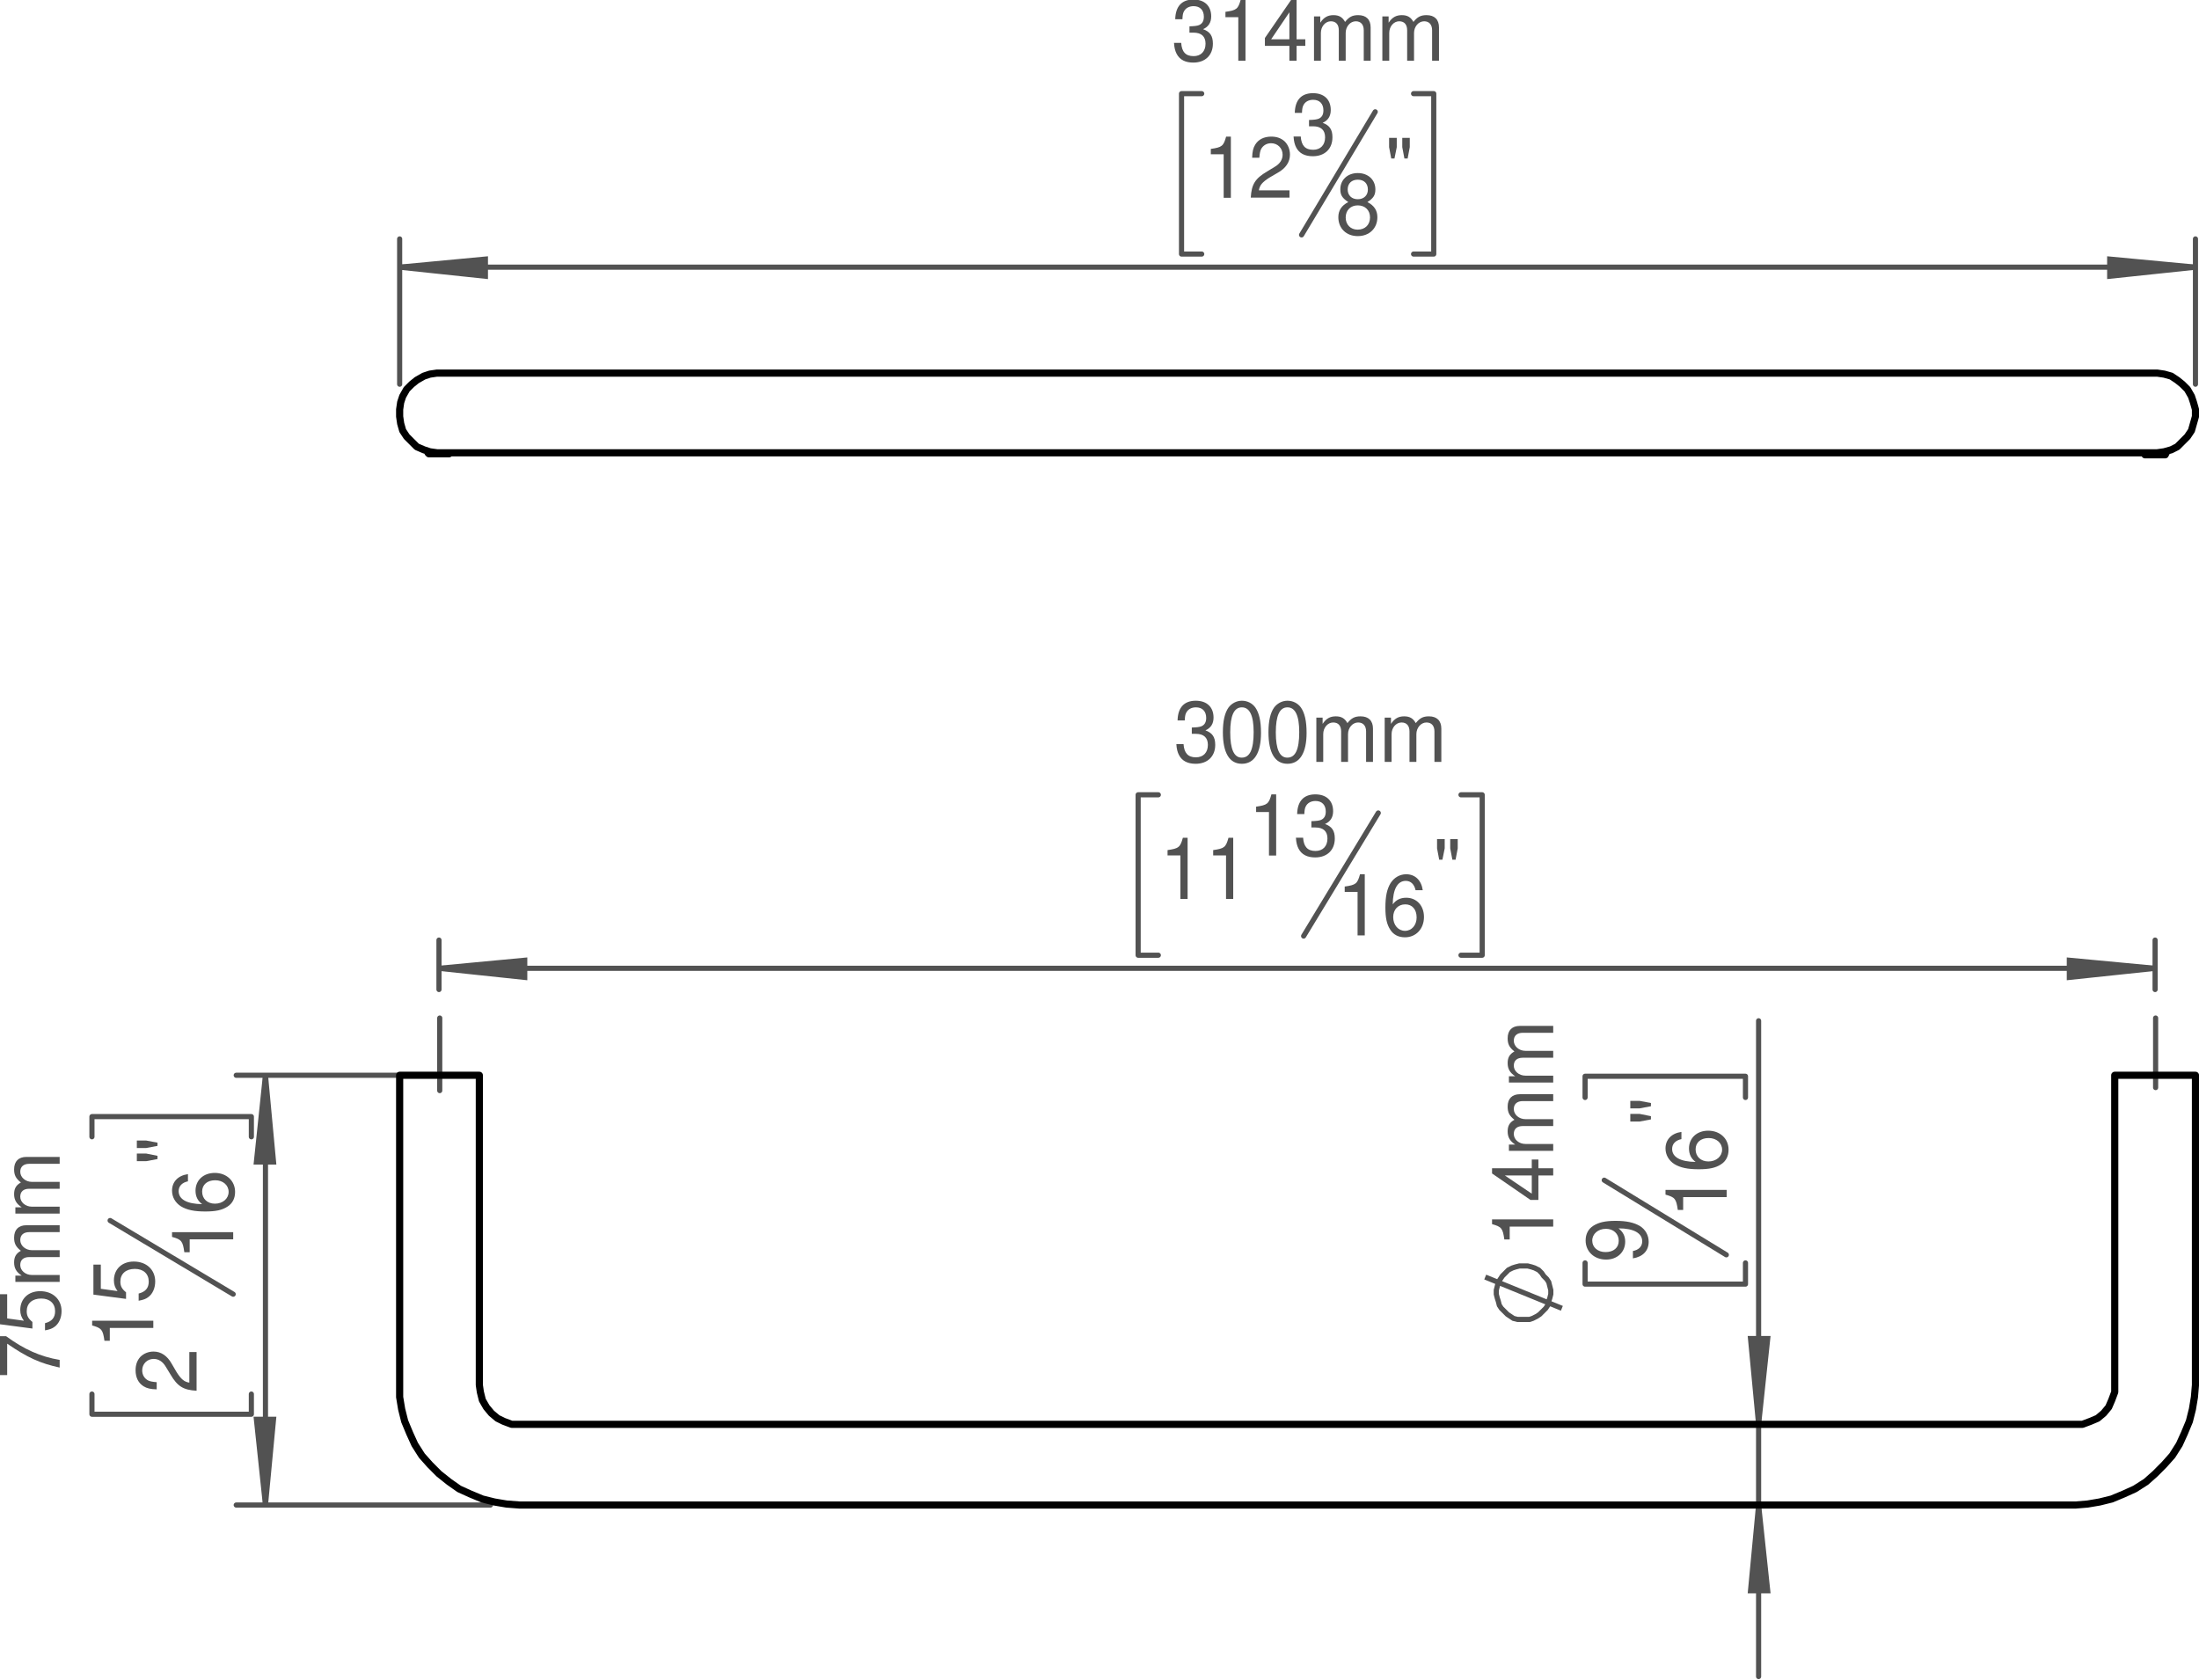
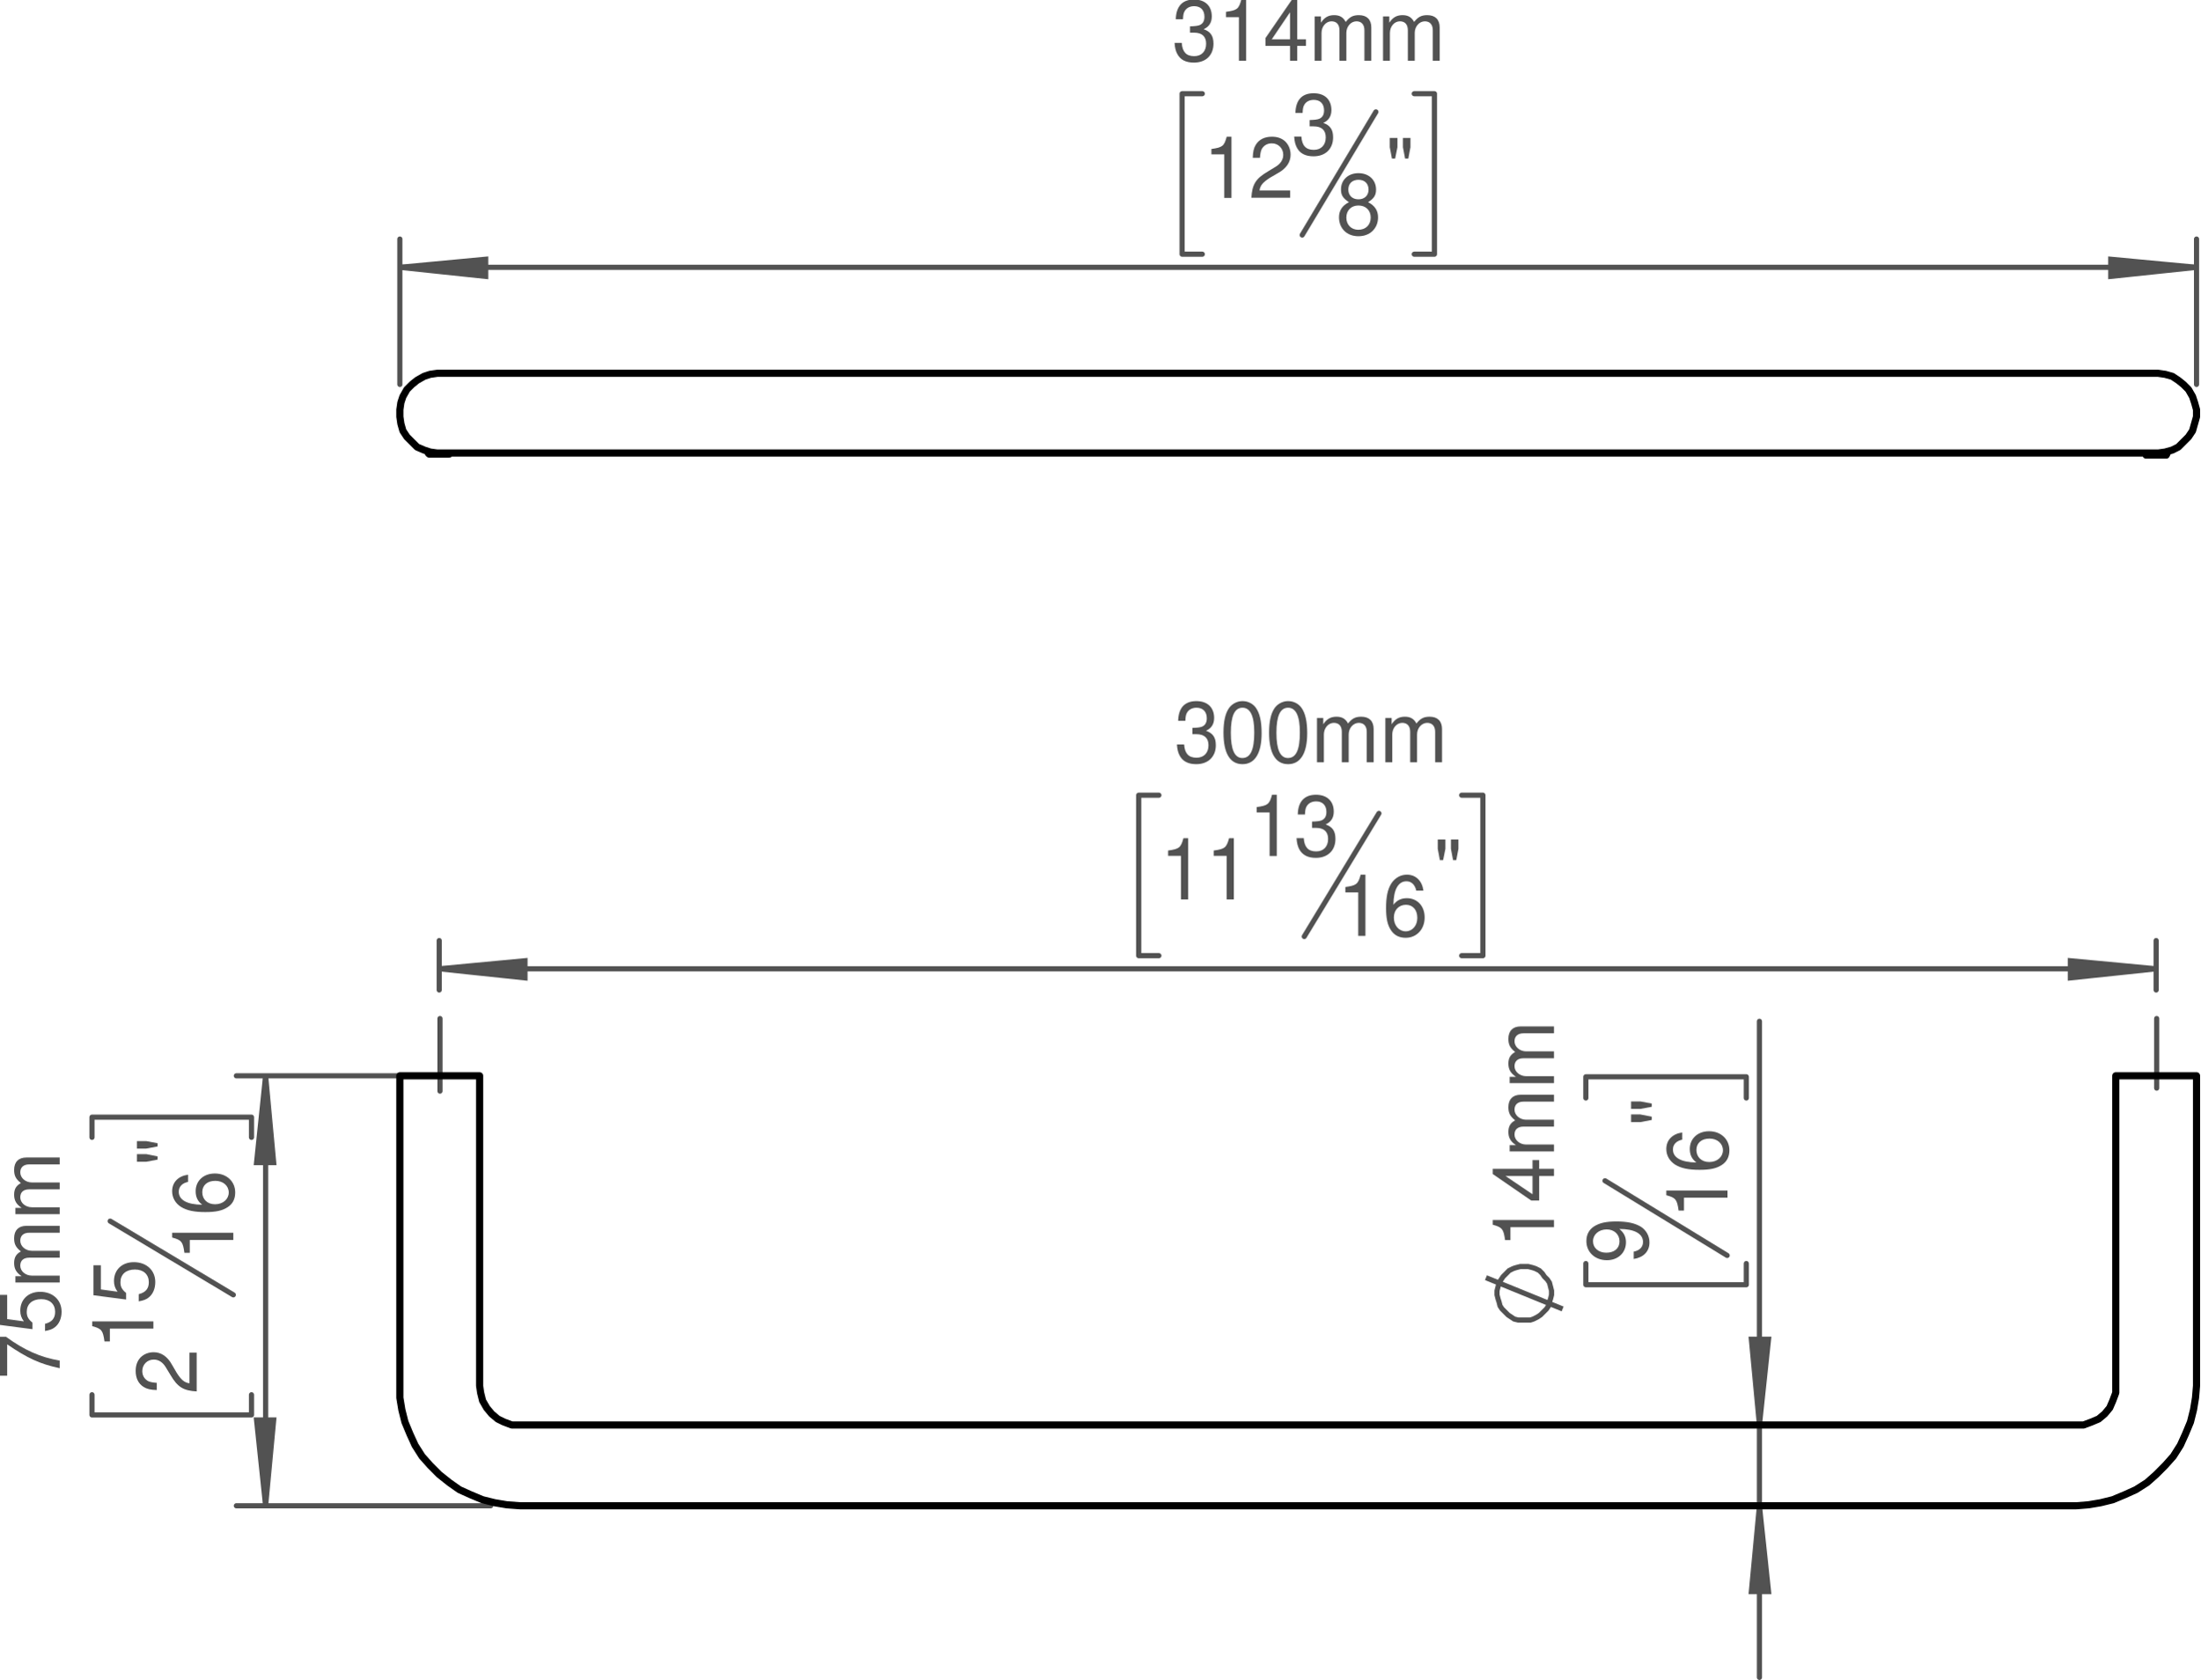
- <svg xmlns="http://www.w3.org/2000/svg" version="1.1" id="svg2" xml:space="preserve" width="14.531" height="11.096" viewBox="0 0 14.531 11.096">
+ <svg xmlns="http://www.w3.org/2000/svg" version="1.1" id="svg2" xml:space="preserve" width="145.315" height="110.96" viewBox="0 0 145.315 110.96">
  <defs id="defs6" />
  <g id="g10" transform="matrix(1.333333,0,0,1.333333,-8.51551,-7.560456)">
-     <g id="g12" transform="matrix(0.0500001,0,0,0.0500001,6.0673,5.386825)">
+     <g id="g12" transform="matrix(0.50001,0,0,0.50001,3.193252,2.835114)">
      <text transform="matrix(0.9711161,0,0,1,122.4956,11.68714)" style="font-variant:normal;font-weight:normal;font-size:8.371px;font-family:Helvetica;-inkscape-font-specification:Helvetica;writing-mode:lr-tb;fill:#525252;fill-opacity:1;fill-rule:nonzero;stroke:none" id="text16">
        <tspan x="0 4.52 9.041 13.553 20.325" y="0" id="tspan14">314mm</tspan>
      </text>
      <text transform="matrix(0.9711401,0,0,1,125.5678,25.2736)" style="font-variant:normal;font-weight:normal;font-size:8.371px;font-family:Helvetica;-inkscape-font-specification:Helvetica;writing-mode:lr-tb;fill:#525252;fill-opacity:1;fill-rule:nonzero;stroke:none" id="text24">
        <tspan x="0 4.52" y="0" id="tspan18">12</tspan>
        <tspan x="9.041" y="-4.303" id="tspan20">3</tspan>
        <tspan x="13.561" y="3.616" id="tspan22">8</tspan>
      </text>
      <text transform="matrix(0.971273,0,0,1,143.6496,25.2736)" style="font-variant:normal;font-weight:normal;font-size:8.371px;font-family:Helvetica;-inkscape-font-specification:Helvetica;writing-mode:lr-tb;fill:#525252;fill-opacity:1;fill-rule:nonzero;stroke:none" id="text28">
        <tspan x="0" y="0" id="tspan26">"</tspan>
      </text>
      <text transform="matrix(0,-0.9711111,1,0,12.30124,142.3487)" style="font-variant:normal;font-weight:normal;font-size:8.371px;font-family:Helvetica;-inkscape-font-specification:Helvetica;writing-mode:lr-tb;fill:#525252;fill-opacity:1;fill-rule:nonzero;stroke:none" id="text32">
        <tspan x="0 4.52 9.041 15.805" y="0" id="tspan30">75mm</tspan>
      </text>
      <text transform="matrix(0,-0.9711401,1,0,25.8877,143.797)" style="font-variant:normal;font-weight:normal;font-size:8.371px;font-family:Helvetica;-inkscape-font-specification:Helvetica;writing-mode:lr-tb;fill:#525252;fill-opacity:1;fill-rule:nonzero;stroke:none" id="text40">
        <tspan x="0" y="0" id="tspan34">2</tspan>
        <tspan x="4.52 9.041" y="-4.303" id="tspan36">15</tspan>
        <tspan x="13.561 18.082" y="3.616" id="tspan38">16</tspan>
      </text>
      <text transform="matrix(0,-0.971273,1,0,25.8877,121.1947)" style="font-variant:normal;font-weight:normal;font-size:8.371px;font-family:Helvetica;-inkscape-font-specification:Helvetica;writing-mode:lr-tb;fill:#525252;fill-opacity:1;fill-rule:nonzero;stroke:none" id="text44">
        <tspan x="0" y="0" id="tspan42">"</tspan>
      </text>
      <text transform="matrix(0.9711161,0,0,1,122.7277,81.19054)" style="font-variant:normal;font-weight:normal;font-size:8.371px;font-family:Helvetica;-inkscape-font-specification:Helvetica;writing-mode:lr-tb;fill:#525252;fill-opacity:1;fill-rule:nonzero;stroke:none" id="text48">
        <tspan x="0 4.52 9.041 13.553 20.325" y="0" id="tspan46">300mm</tspan>
      </text>
      <text transform="matrix(0.9711401,0,0,1,121.2795,94.777)" style="font-variant:normal;font-weight:normal;font-size:8.371px;font-family:Helvetica;-inkscape-font-specification:Helvetica;writing-mode:lr-tb;fill:#525252;fill-opacity:1;fill-rule:nonzero;stroke:none" id="text56">
        <tspan x="0 4.52" y="0" id="tspan50">11</tspan>
        <tspan x="9.041 13.561" y="-4.303" id="tspan52">13</tspan>
        <tspan x="18.082 22.602" y="3.616" id="tspan54">16</tspan>
      </text>
      <text transform="matrix(0.971273,0,0,1,148.4022,94.777)" style="font-variant:normal;font-weight:normal;font-size:8.371px;font-family:Helvetica;-inkscape-font-specification:Helvetica;writing-mode:lr-tb;fill:#525252;fill-opacity:1;fill-rule:nonzero;stroke:none" id="text60">
        <tspan x="0" y="0" id="tspan58">"</tspan>
      </text>
      <g id="g62" transform="scale(1,-1)">
        <path d="M 157.398,-131.152 H 157 l -0.398,-0.102 -0.301,-0.098 -0.403,-0.199 -0.296,-0.301 -0.301,-0.3 -0.199,-0.301 -0.204,-0.301 -0.097,-0.398 -0.102,-0.399 v -0.402 l 0.102,-0.399 0.097,-0.3 0.102,-0.399 0.199,-0.301 0.602,-0.601 0.301,-0.199 0.296,-0.2 0.403,-0.101 H 158 l 0.301,0.101 0.398,0.2 0.301,0.199 0.602,0.601 0.199,0.301 0.097,0.399 0.102,0.3 0.102,0.399 v 0.402 l -0.204,0.797 -0.199,0.301 -0.301,0.301 -0.199,0.3 -0.301,0.301 -0.398,0.199 -0.301,0.098 -0.398,0.102 h -0.403 m 3.801,-4.2 -7.597,3.098" style="fill:none;stroke:#525252;stroke-width:0.51;stroke-linecap:butt;stroke-linejoin:miter;stroke-miterlimit:10;stroke-dasharray:none;stroke-opacity:1" id="path64" />
      </g>
      <text transform="matrix(0,-0.9711111,1,0,160.3407,129.3613)" style="font-variant:normal;font-weight:normal;font-size:8.371px;font-family:Helvetica;-inkscape-font-specification:Helvetica;writing-mode:lr-tb;fill:#525252;fill-opacity:1;fill-rule:nonzero;stroke:none" id="text68">
        <tspan x="0 4.52 9.041 15.805" y="0" id="tspan66">14mm</tspan>
      </text>
      <text transform="matrix(0,-0.9711401,1,0,169.616,130.8263)" style="font-variant:normal;font-weight:normal;font-size:8.371px;font-family:Helvetica;-inkscape-font-specification:Helvetica;writing-mode:lr-tb;fill:#525252;fill-opacity:1;fill-rule:nonzero;stroke:none" id="text74">
        <tspan x="0" y="0" id="tspan70">9</tspan>
        <tspan x="4.52 9.041" y="7.919" id="tspan72">16</tspan>
      </text>
      <text transform="matrix(0,-0.971273,1,0,173.9188,117.2649)" style="font-variant:normal;font-weight:normal;font-size:8.371px;font-family:Helvetica;-inkscape-font-specification:Helvetica;writing-mode:lr-tb;fill:#525252;fill-opacity:1;fill-rule:nonzero;stroke:none" id="text78">
        <tspan x="0" y="0" id="tspan76">"</tspan>
      </text>
      <g id="g80" transform="scale(1,-1)">
        <path d="m 46,-32.152 8.5,0.8 v -1.699 l -8.5,0.899 m 178,0 -8.5,-0.899 v 1.699 l 8.5,-0.8" style="fill:none;stroke:#525252;stroke-width:0.51;stroke-linecap:butt;stroke-linejoin:miter;stroke-miterlimit:10;stroke-dasharray:none;stroke-opacity:1" id="path82" />
      </g>
      <g id="g84" transform="scale(1,-1)">
        <path d="m 49.898,-101.652 8.5,0.8 v -1.699 l -8.5,0.899 m 170.102,0 -8.5,-0.899 v 1.699 l 8.5,-0.8" style="fill:none;stroke:#525252;stroke-width:0.51;stroke-linecap:butt;stroke-linejoin:miter;stroke-miterlimit:10;stroke-dasharray:none;stroke-opacity:1" id="path86" />
      </g>
      <g id="g88" transform="scale(1,-1)">
        <path d="m 180.699,-154.852 0.903,-8.5 h -1.704 l 0.801,8.5 m 0,8 -0.801,8.5 h 1.704 l -0.903,-8.5" style="fill:none;stroke:#525252;stroke-width:0.51;stroke-linecap:butt;stroke-linejoin:miter;stroke-miterlimit:10;stroke-dasharray:none;stroke-opacity:1" id="path90" />
      </g>
      <g id="g92" transform="scale(1,-1)">
        <path d="m 32.699,-112.254 0.801,-8.598 h -1.699 l 0.898,8.598 m 0,-42.598 -0.898,8.5 H 33.5 l -0.801,-8.5" style="fill:none;stroke:#525252;stroke-width:0.51;stroke-linecap:butt;stroke-linejoin:miter;stroke-miterlimit:10;stroke-dasharray:none;stroke-opacity:1" id="path94" />
      </g>
      <g id="g96" transform="scale(1,-1)">
        <path d="m 220.051,-106.578 v -6.895" style="fill:none;stroke:#525252;stroke-width:0.51;stroke-linecap:round;stroke-linejoin:round;stroke-miterlimit:10;stroke-dasharray:43.2, 3.6, 3.6, 3.6;stroke-dashoffset:0;stroke-opacity:1" id="path98" />
      </g>
      <g id="g100" transform="scale(1,-1)">
        <path d="m 49.973,-113.773 v 7.195" style="fill:none;stroke:#525252;stroke-width:0.51;stroke-linecap:round;stroke-linejoin:round;stroke-miterlimit:10;stroke-dasharray:43.2, 3.6, 3.6, 3.6;stroke-dashoffset:0;stroke-opacity:1" id="path102" />
      </g>
      <g id="g104" transform="scale(1,-1)">
        <path d="m 125.5,-14.953 h -2 m 0,0 v -15.899 m 0,0 h 2 m 21,15.899 h 2 m 0,0 v -15.899 m 0,0 h -2 m -3.801,14.098 -7.301,-12.199 M 46,-43.754 v 14.402 m 178,-14.402 v 14.402 m -178,-2.8 h 178" style="fill:none;stroke:#525252;stroke-width:0.51;stroke-linecap:round;stroke-linejoin:round;stroke-miterlimit:10;stroke-dasharray:none;stroke-opacity:1" id="path106" />
      </g>
      <g id="g108" transform="scale(1,-1)">
        <path d="m 121.199,-84.453 h -2 m 0,0 v -15.899 m 0,0 h 2 m 30,15.899 h 2.102 m 0,0 v -15.899 m 0,0 h -2.102 M 143,-86.254 135.602,-98.453 m -85.704,-5.301 v 4.902 M 220,-103.754 v 4.902 m -170.102,-2.8 H 220" style="fill:none;stroke:#525252;stroke-width:0.51;stroke-linecap:round;stroke-linejoin:round;stroke-miterlimit:10;stroke-dasharray:none;stroke-opacity:1" id="path110" />
      </g>
      <g id="g112" transform="scale(1,-1)">
        <path d="m 163.5,-130.852 v -2.101 m 0,0 h 15.898 m 0,0 v 2.101 m -15.898,16.399 v 2.101 m 0,0 h 15.898 m 0,0 v -2.101 m -14,-8.199 12.102,-7.399 m 3.199,-24.801 v -17 m 0,17 v 8 m 0,0 v 40" style="fill:none;stroke:#525252;stroke-width:0.51;stroke-linecap:round;stroke-linejoin:round;stroke-miterlimit:10;stroke-dasharray:none;stroke-opacity:1" id="path114" />
      </g>
      <g id="g116" transform="scale(1,-1)">
        <path d="m 15.5,-143.852 v -2 m 0,0 h 15.801 m 0,0 v 2 m -15.801,25.5 v 2 m 0,0 h 15.801 m 0,0 v -2 m -14,-8.3 12.199,-7.301 m 19.102,21.699 H 29.801 M 55,-154.852 H 29.801 m 2.898,42.598 v -42.598" style="fill:none;stroke:#525252;stroke-width:0.51;stroke-linecap:round;stroke-linejoin:round;stroke-miterlimit:10;stroke-dasharray:none;stroke-opacity:1" id="path118" />
      </g>
      <path d="m 46,32.152 8.5,-0.8 v 1.699 m 169.5,-0.899 -8.5,0.899 v -1.699" style="fill:#525252;fill-opacity:1;fill-rule:nonzero;stroke:none" id="path120" />
      <path d="m 49.898,101.652 8.5,-0.8 v 1.699 M 220,101.652 l -8.5,0.899 v -1.699" style="fill:#525252;fill-opacity:1;fill-rule:nonzero;stroke:none" id="path122" />
      <path d="m 180.699,154.852 0.903,8.5 h -1.704 m 0.801,-16.5 -0.801,-8.5 h 1.704" style="fill:#525252;fill-opacity:1;fill-rule:nonzero;stroke:none" id="path124" />
      <path d="m 32.699,112.254 0.801,8.598 h -1.699 m 0.898,34 -0.898,-8.5 H 33.5" style="fill:#525252;fill-opacity:1;fill-rule:nonzero;stroke:none" id="path126" />
      <g id="g128" transform="scale(1,-1)">
        <path d="M 218.898,-50.551 219,-50.754 m 2,0 0.102,0.203 m -2.204,0 v 0 m 2.204,0 v 0.098 m -172.301,-0.098 0.097,-0.101 m 2,0 0.102,0.101 m -2.199,0.098 v -0.098 m 9.097,7.899 h -8 m 0,-7.899 h 8 m 0,0 h 154.204 m 0,7.899 H 57.898 m 162.102,0 h -7.898 m 0,-7.899 H 220 m -1.102,0 h 2.204 M 221,-50.754 h -2 m -170.199,0.203 h 0.5 m 1.597,-0.101 h -2 m 1,8 H 49.699 L 49,-42.754 l -0.602,-0.199 -0.699,-0.399 -0.5,-0.402 -0.5,-0.5 -0.398,-0.699 -0.199,-0.598 L 46,-46.254 v -0.699 l 0.102,-0.699 0.199,-0.7 0.398,-0.601 1,-1 0.699,-0.301 0.602,-0.199 0.699,-0.098 h 0.199 M 220,-42.652 h 0.199 l 0.699,-0.102 0.704,-0.199 0.597,-0.399 0.5,-0.402 0.5,-0.5 0.403,-0.699 0.199,-0.598 0.199,-0.703 v -0.699 l -0.398,-1.399 -0.403,-0.601 -1,-1 -0.597,-0.301 -0.704,-0.199 -0.699,-0.098 H 220" style="fill:none;stroke:#000000;stroke-width:0.709;stroke-linecap:round;stroke-linejoin:round;stroke-miterlimit:10;stroke-dasharray:none;stroke-opacity:1" id="path130" />
      </g>
      <g id="g132" transform="scale(1,-1)">
        <path d="m 224,-142.953 v 30.699 m -8,0 v -30.699 m -170,30.699 v -30.699 m 7.898,0 v 30.699 m 4,-34.598 h -0.796 l -0.801,0.301 -0.602,0.297 -0.597,0.5 -0.5,0.602 -0.403,0.699 -0.199,0.801 -0.102,0.699 m -7.898,0 v -1.199 l 0.199,-1.2 0.301,-1.199 0.5,-1.203 0.5,-1.098 0.699,-1.101 0.801,-0.899 0.898,-0.902 1,-0.797 1,-0.703 1.102,-0.5 1.199,-0.5 1.199,-0.297 1.204,-0.203 1.296,-0.098 M 216,-142.953 v -0.699 l -0.301,-0.801 -0.301,-0.699 -0.5,-0.602 -0.597,-0.5 -0.699,-0.297 -0.801,-0.301 h -0.699 m 0,-8 1.199,0.098 1.199,0.203 1.199,0.297 1.199,0.5 1.102,0.5 1.102,0.703 0.898,0.797 0.898,0.902 0.801,0.899 0.699,1.101 0.5,1.098 0.5,1.203 0.301,1.199 0.199,1.2 0.102,1.199 M 57.898,-154.852 h 154.204 m 0,8 H 57.898 M 216,-112.254 h 8 m -170.102,0 H 46" style="fill:none;stroke:#000000;stroke-width:0.709;stroke-linecap:round;stroke-linejoin:round;stroke-miterlimit:10;stroke-dasharray:none;stroke-opacity:1" id="path134" />
      </g>
    </g>
  </g>
</svg>
